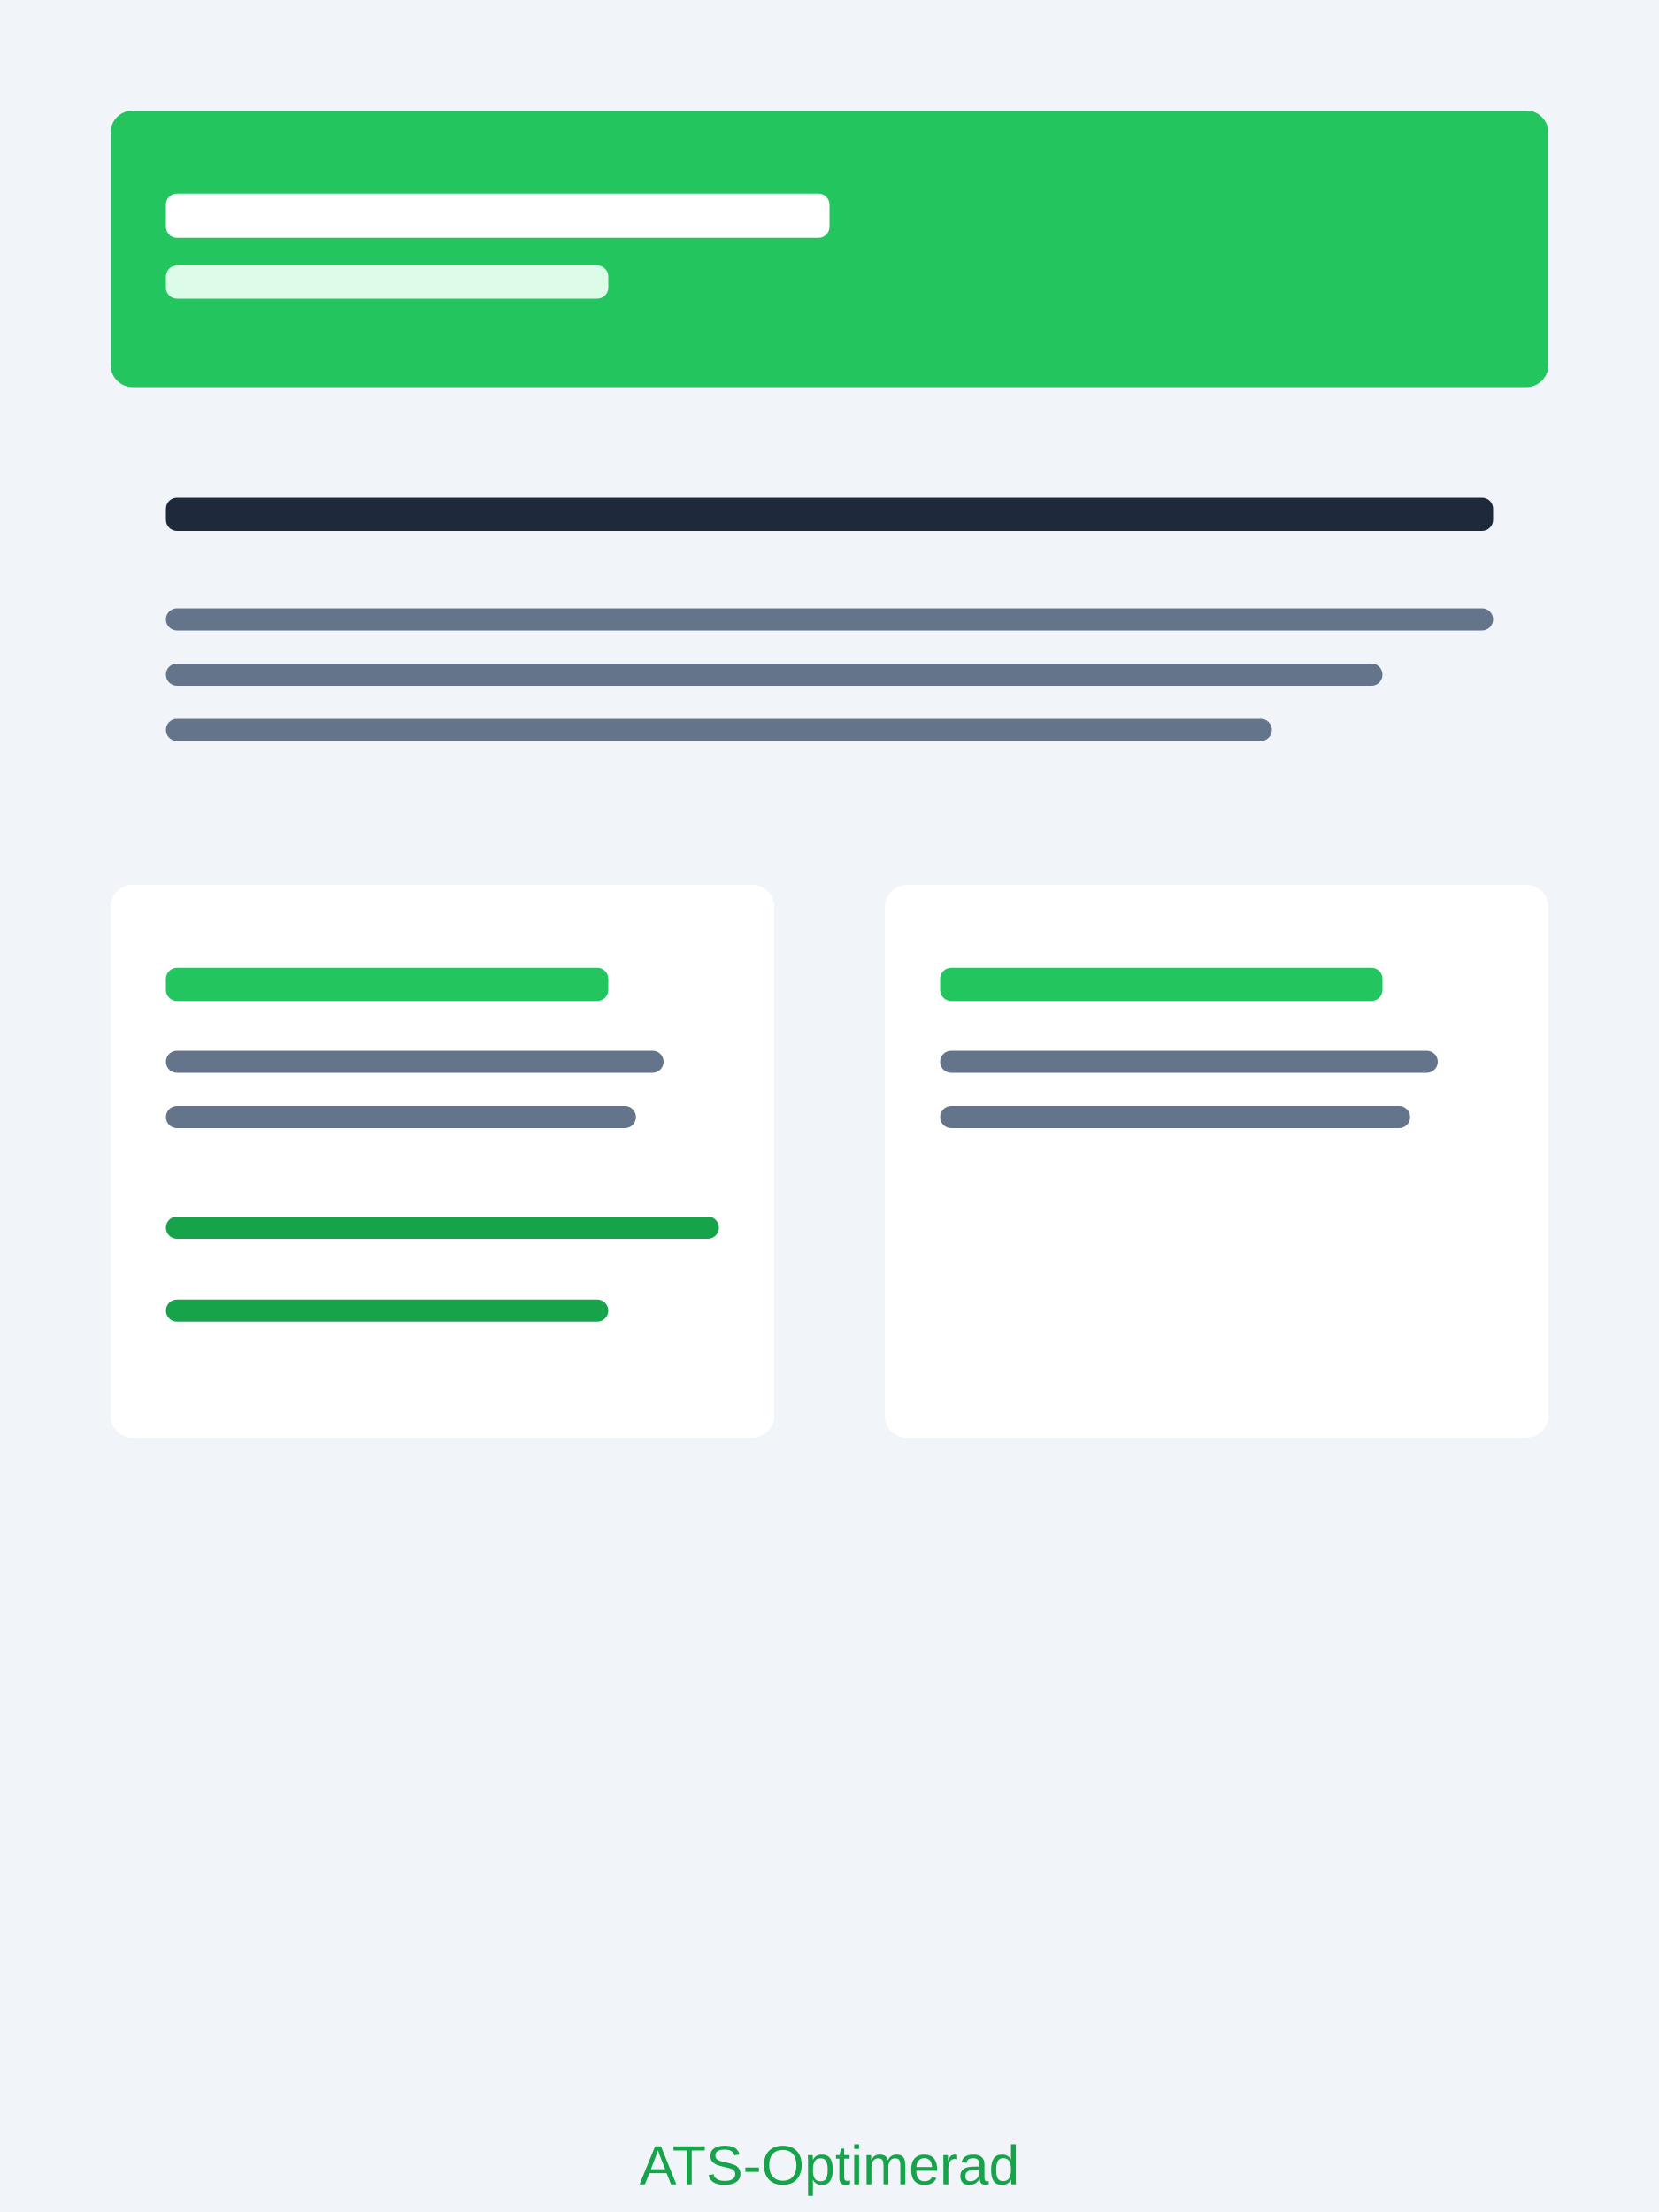
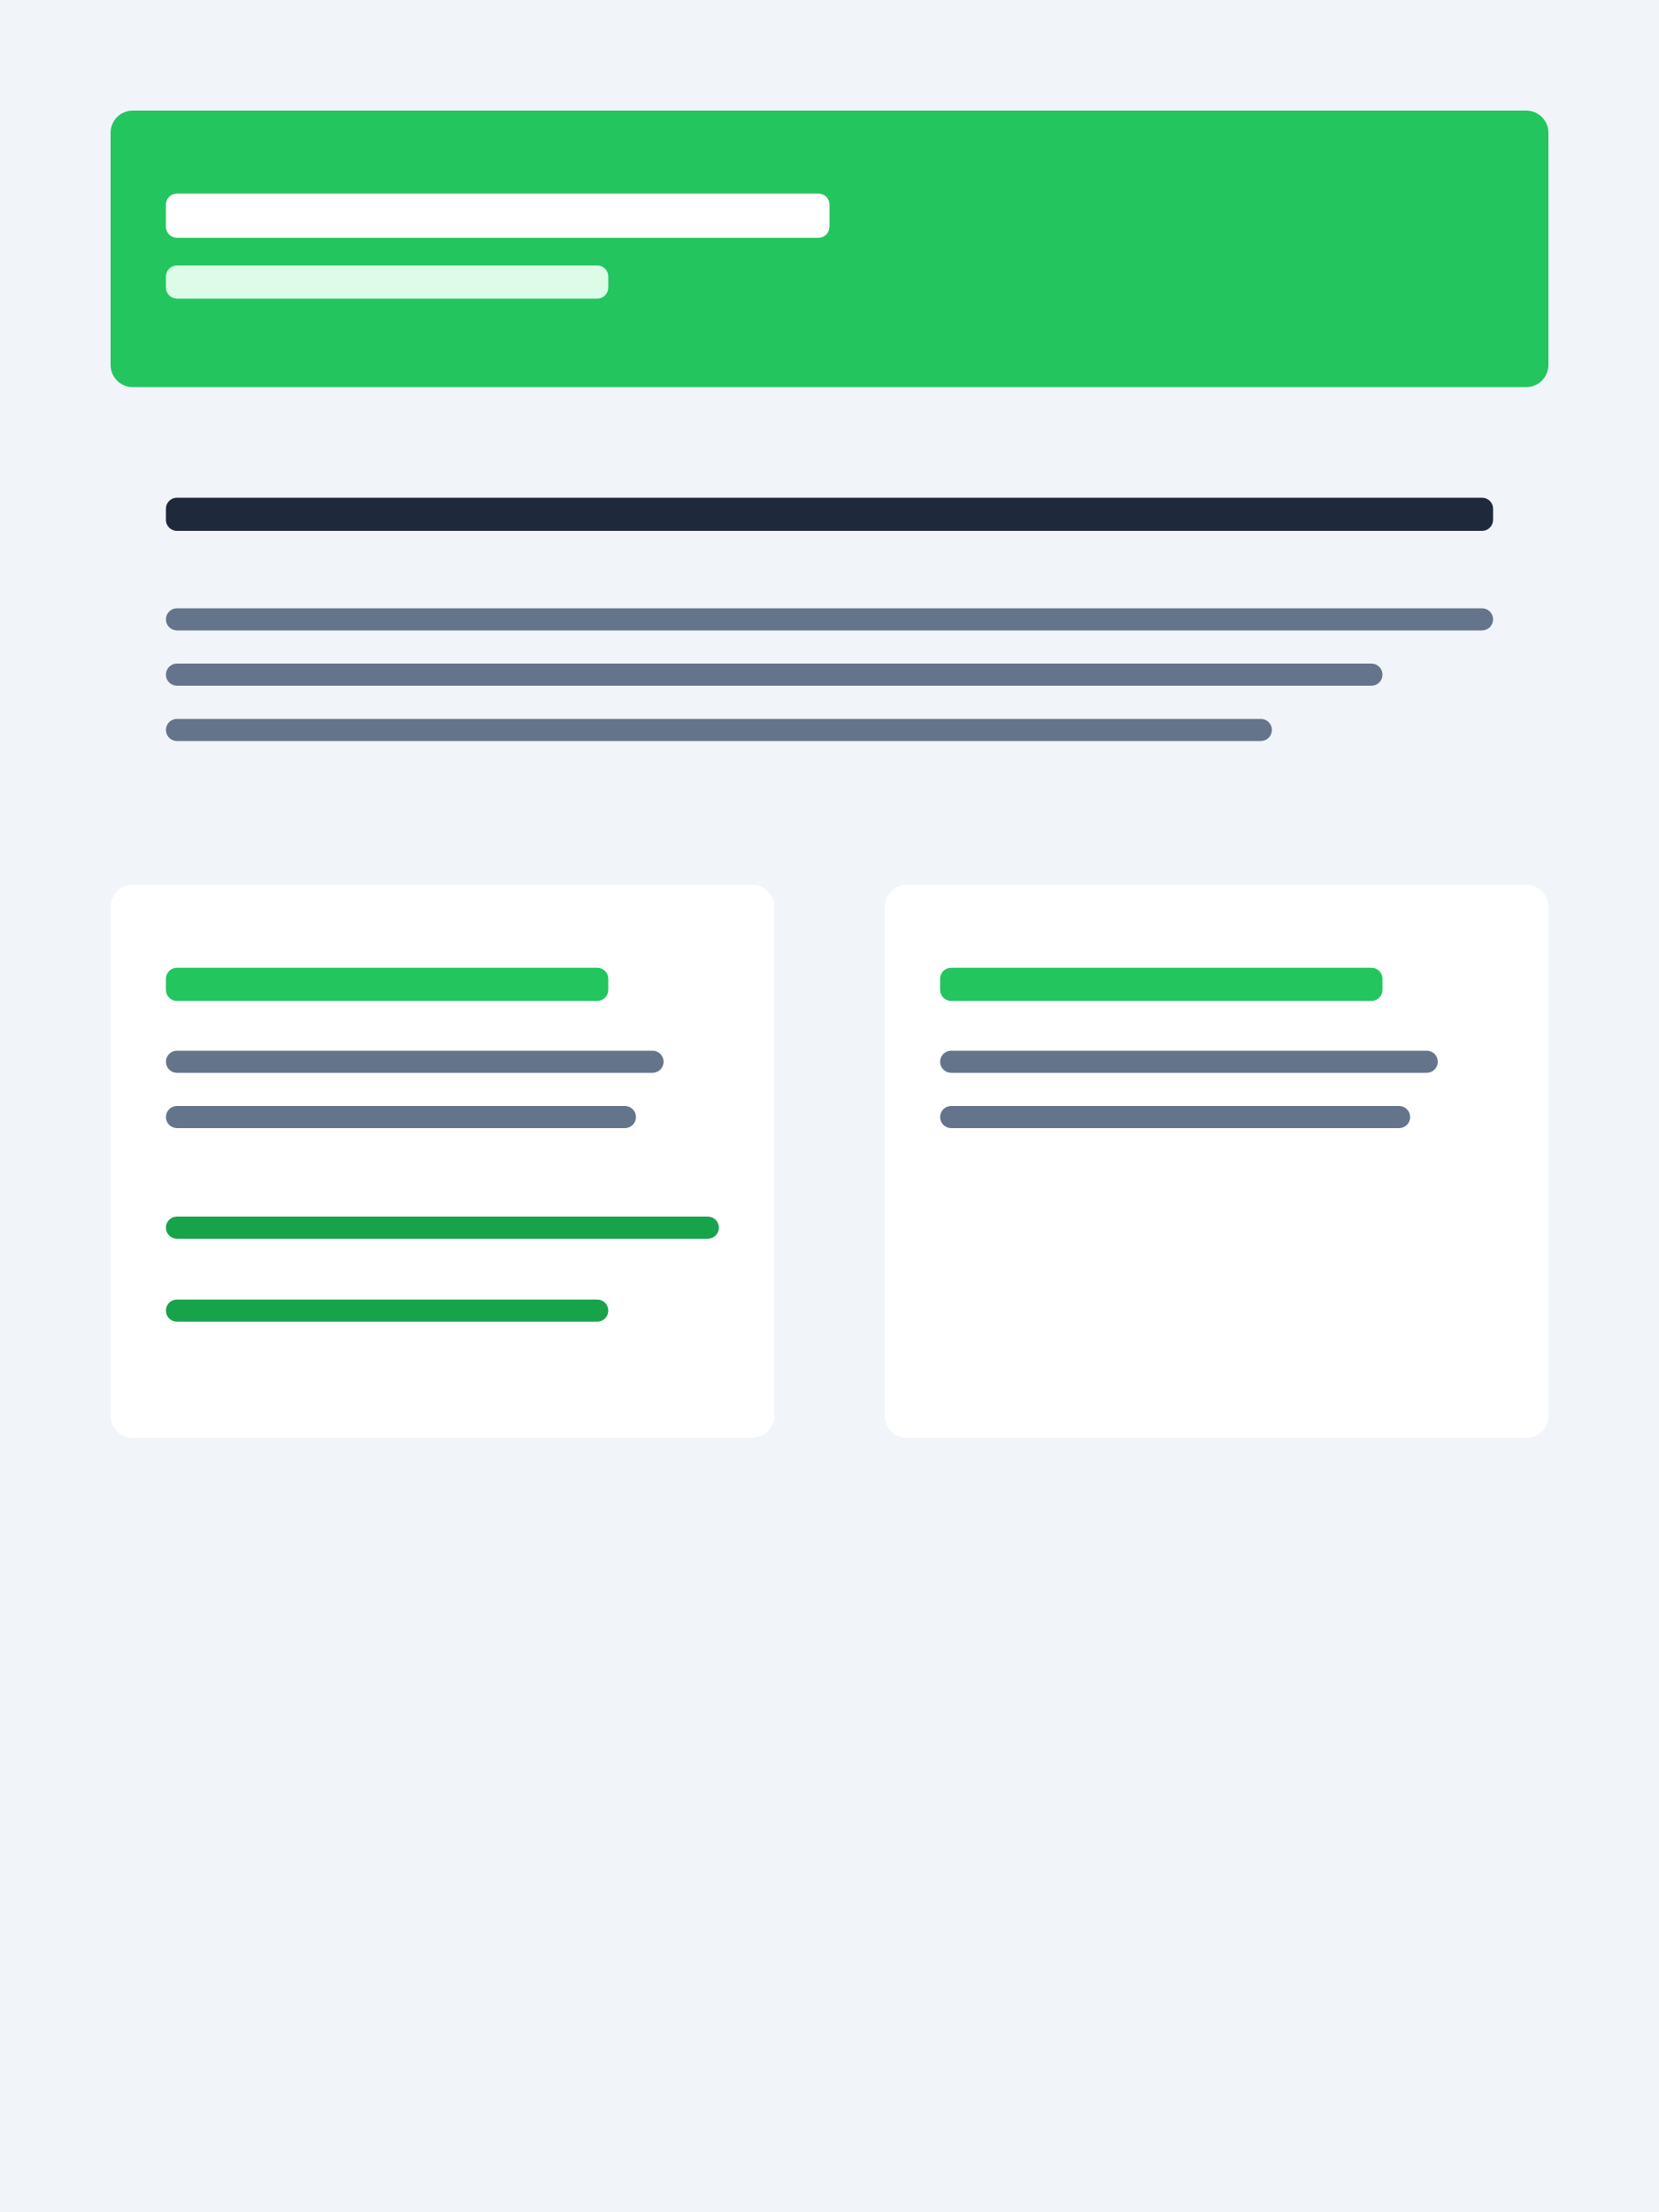
<svg xmlns="http://www.w3.org/2000/svg" width="300" height="400" viewBox="0 0 300 400">
  <rect width="300" height="400" fill="#f1f5f9" />
  <rect x="20" y="20" width="260" height="50" fill="#22c55e" rx="4" />
  <rect x="30" y="35" width="120" height="8" fill="white" rx="2" />
  <rect x="30" y="48" width="80" height="6" fill="#dcfce7" rx="2" />
  <rect x="30" y="90" width="240" height="6" fill="#1e293b" rx="2" />
  <rect x="30" y="110" width="240" height="4" fill="#64748b" rx="2" />
  <rect x="30" y="120" width="220" height="4" fill="#64748b" rx="2" />
  <rect x="30" y="130" width="200" height="4" fill="#64748b" rx="2" />
  <rect x="20" y="160" width="120" height="100" fill="white" rx="4" />
  <rect x="30" y="175" width="80" height="6" fill="#22c55e" rx="2" />
  <rect x="30" y="190" width="90" height="4" fill="#64748b" rx="2" />
  <rect x="30" y="200" width="85" height="4" fill="#64748b" rx="2" />
  <rect x="30" y="220" width="100" height="4" fill="#16a34a" rx="2" />
  <rect x="30" y="235" width="80" height="4" fill="#16a34a" rx="2" />
  <rect x="160" y="160" width="120" height="100" fill="white" rx="4" />
  <rect x="170" y="175" width="80" height="6" fill="#22c55e" rx="2" />
  <rect x="170" y="190" width="90" height="4" fill="#64748b" rx="2" />
  <rect x="170" y="200" width="85" height="4" fill="#64748b" rx="2" />
-   <text x="150" y="395" text-anchor="middle" font-family="Arial, sans-serif" font-size="10" fill="#16a34a">ATS-Optimerad</text>
</svg>
